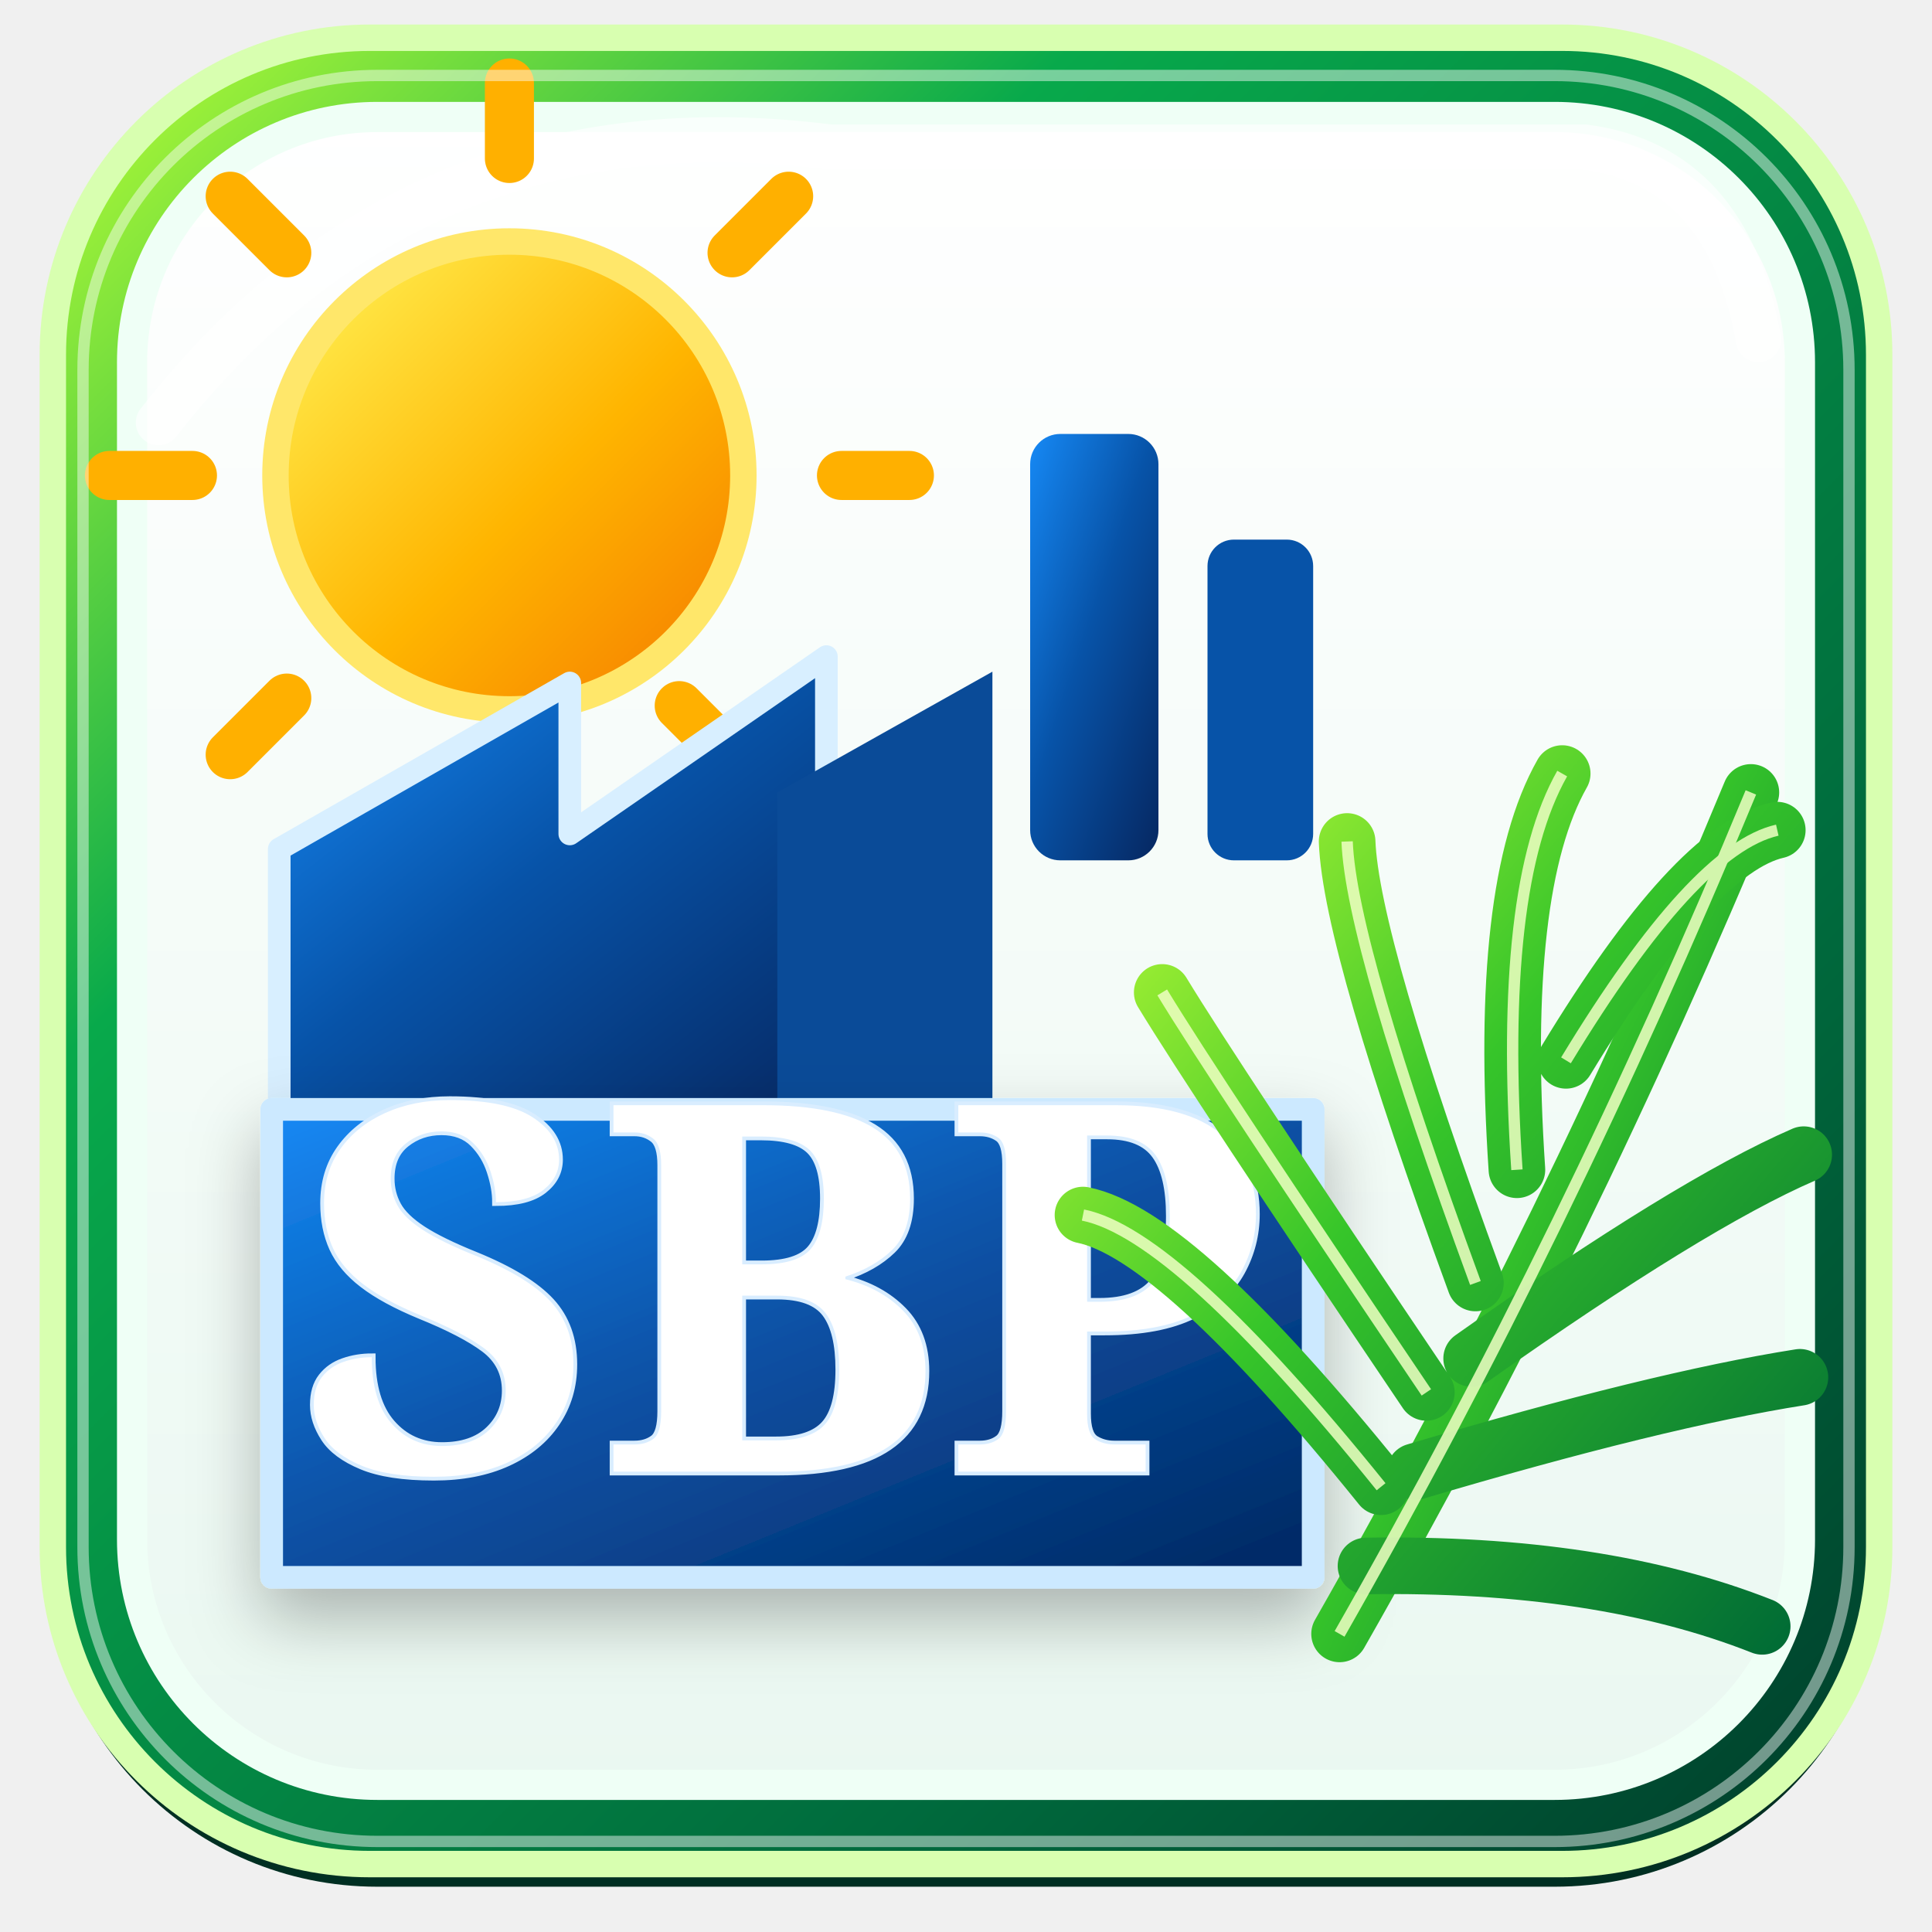
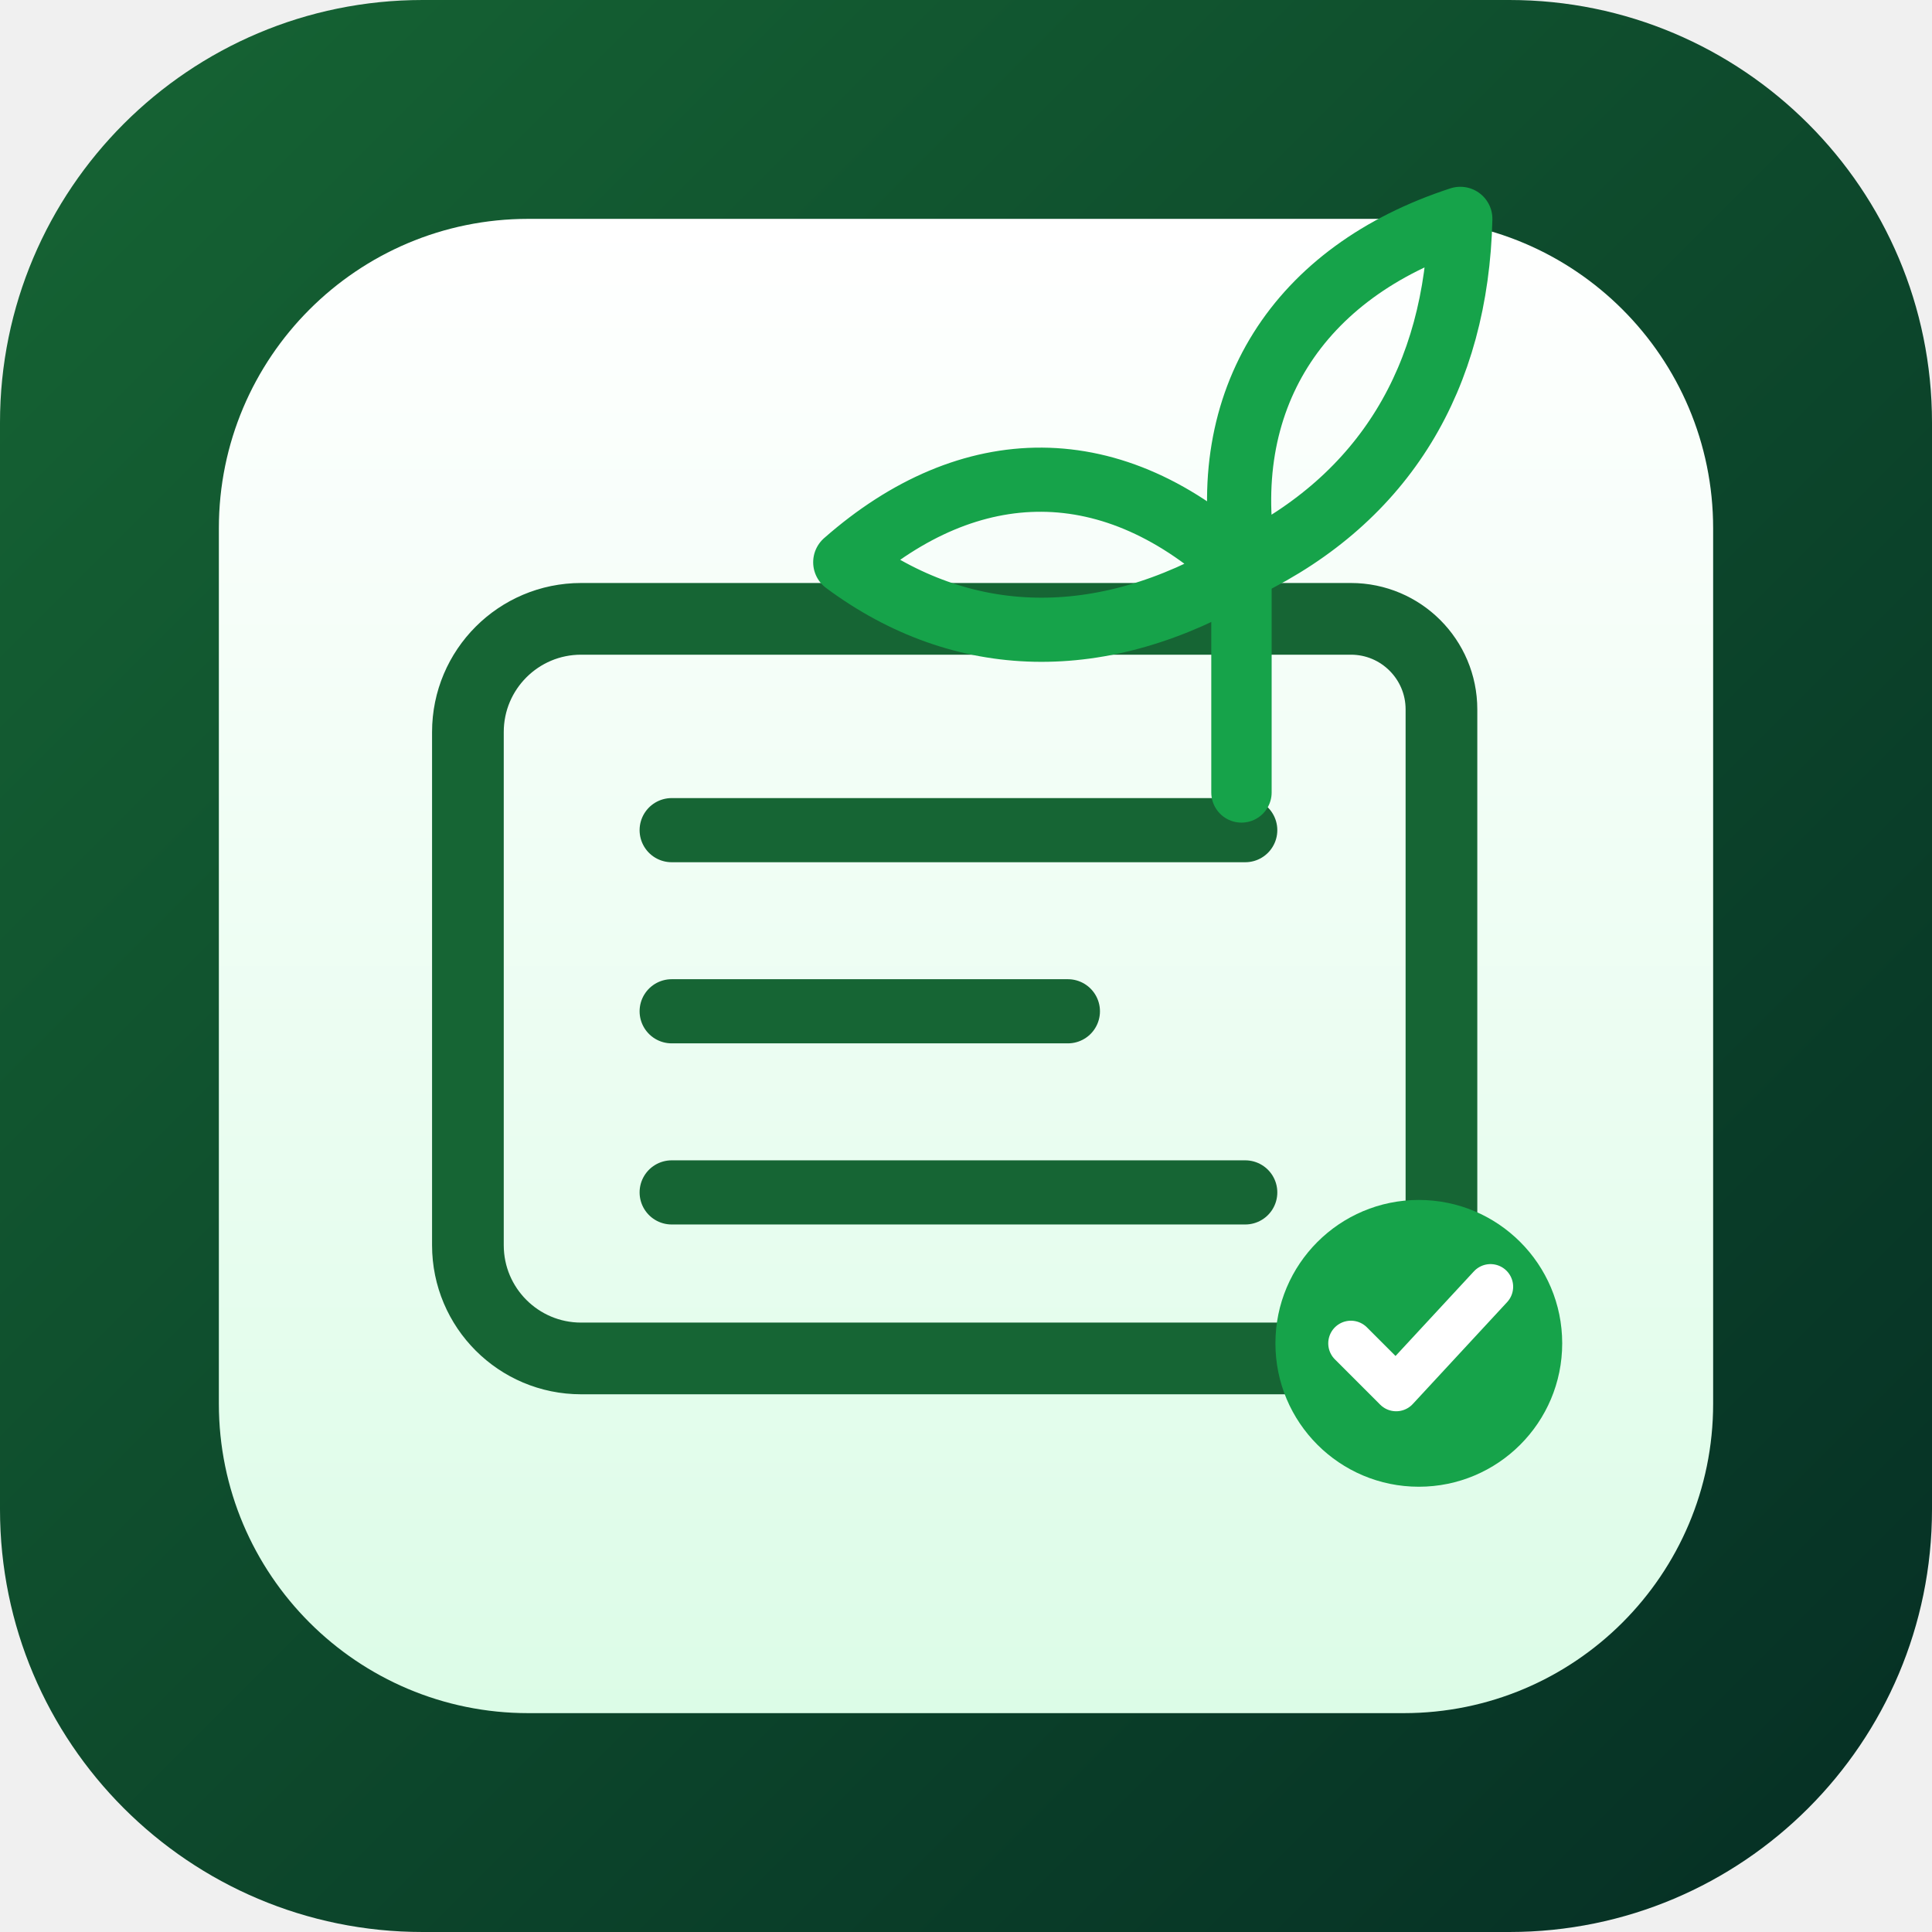
<svg xmlns="http://www.w3.org/2000/svg" viewBox="0 0 512 512">
  <defs>
-     <linearGradient id="frame" x1="0" y1="0" x2="1" y2="1">
-       <stop stop-color="#baff35" />
-       <stop offset=".28" stop-color="#08a94b" />
-       <stop offset=".72" stop-color="#006b3d" />
-       <stop offset="1" stop-color="#003d2b" />
+     <linearGradient id="bg" x1="0" y1="0" x2="1" y2="1">
+       <stop stop-color="#166534" />
+       <stop offset="1" stop-color="#052e24" />
    </linearGradient>
-     <linearGradient id="blue" x1="0" y1="0" x2="0.9" y2="1">
-       <stop stop-color="#1689f5" />
-       <stop offset=".48" stop-color="#0753a8" />
-       <stop offset="1" stop-color="#062b67" />
+     <linearGradient id="tile" x1="0" y1="0" x2="0" y2="1">
+       <stop stop-color="#fff" />
+       <stop offset="1" stop-color="#dcfce7" />
    </linearGradient>
-     <linearGradient id="gold" x1="0" y1="0" x2="1" y2="1">
-       <stop stop-color="#fff65b" />
-       <stop offset=".55" stop-color="#ffb500" />
-       <stop offset="1" stop-color="#f47700" />
-     </linearGradient>
-     <linearGradient id="leaf" x1="0" y1="0" x2="1" y2="1">
-       <stop stop-color="#c8ff36" />
-       <stop offset=".45" stop-color="#36c52a" />
-       <stop offset="1" stop-color="#006b35" />
-     </linearGradient>
-     <linearGradient id="glass" x1="0" y1="0" x2="0" y2="1">
-       <stop stop-color="#fff" />
-       <stop offset="1" stop-color="#eaf8f1" />
-     </linearGradient>
-     <filter id="shadow" x="-20%" y="-20%" width="140%" height="150%">
-       <feGaussianBlur in="SourceAlpha" stdDeviation="9" />
-       <feOffset dy="8" />
-       <feComponentTransfer>
-         <feFuncA type="linear" slope=".28" />
-       </feComponentTransfer>
-       <feMerge>
-         <feMergeNode />
-         <feMergeNode in="SourceGraphic" />
-       </feMerge>
-     </filter>
  </defs>
-   <rect x="12" y="12" width="488" height="488" rx="88" fill="#002f22" />
-   <rect x="14" y="10" width="484" height="484" rx="84" fill="url(#frame)" stroke="#d8ffb0" stroke-width="7" />
-   <rect x="35" y="31" width="442" height="442" rx="65" fill="url(#glass)" stroke="#effff6" stroke-width="8" />
-   <path d="M42 112 Q110 25 220 39 H420 Q458 44 466 90" fill="none" stroke="#fff" stroke-width="12" opacity=".65" stroke-linecap="round" />
-   <circle cx="135" cy="126" r="62" fill="url(#gold)" stroke="#ffe76a" stroke-width="7" />
-   <g stroke="#ffb000" stroke-width="13" stroke-linecap="round">
-     <path d="M135 42V22 M135 230v-18 M51 126H29 M241 126h-18 M76 67 61 52 M194 201l-14-14 M194 67l15-15 M76 185l-15 15" />
-   </g>
-   <path d="M74 300V225l77-44v40l68-47v126z" fill="url(#blue)" stroke="#d8efff" stroke-width="6" stroke-linejoin="round" />
-   <path d="M206 300V210l57-32v122z" fill="#0a4b98" />
-   <rect x="273" y="115" width="34" height="113" rx="8" fill="url(#blue)" />
-   <rect x="320" y="143" width="28" height="85" rx="7" fill="#0753a8" />
-   <path d="M72 294H348V418H72z" fill="url(#blue)" stroke="#cce9ff" stroke-width="6" stroke-linejoin="round" filter="url(#shadow)" />
-   <text x="208" y="390" text-anchor="middle" font-family="Georgia,serif" font-size="136" font-weight="bold" fill="#fff" stroke="#d9edff" stroke-width="2" paint-order="stroke">SBP</text>
-   <g fill="none" stroke="url(#leaf)" stroke-width="15" stroke-linecap="round">
-     <path d="M355 433Q416 326 464 210" />
-     <path d="M366 394Q312 327 287 322 M378 369Q322 286 308 263 M391 340Q358 250 357 223 M402 310Q397 235 414 205 M415 281Q449 225 471 220 M390 360Q448 319 478 306 M375 390Q439 371 477 365 M362 415Q424 414 467 431" />
-   </g>
-   <g stroke="#efffc3" stroke-width="3" opacity=".85" fill="none">
-     <path d="M355 433Q416 326 464 210" />
-     <path d="M366 394Q312 327 287 322 M378 369Q322 286 308 263 M391 340Q358 250 357 223 M402 310Q397 235 414 205 M415 281Q449 225 471 220" />
-   </g>
-   <rect x="22" y="20" width="468" height="468" rx="78" fill="none" stroke="#fff" stroke-width="3" opacity=".45" />
+   <rect width="512" height="512" rx="112" fill="url(#bg)" />
+   <rect x="58" y="58" width="396" height="396" rx="82" fill="url(#tile)" />
+   <path d="M154 164h204a24 24 0 0 1 24 24v172H154a30 30 0 0 1-30-30V194a30 30 0 0 1 30-30Z" fill="none" stroke="#166534" stroke-width="19" stroke-linejoin="round" />
+   <path d="M178 220h152M178 268h105M178 316h152" fill="none" stroke="#166534" stroke-width="17" stroke-linecap="round" />
+   <path d="M330 150c-8-44 14-78 57-92-1 42-20 74-57 92Zm-1 1c-34-32-72-31-105-2 31 23 68 24 105 2Z" fill="none" stroke="#16a34a" stroke-width="17" stroke-linecap="round" stroke-linejoin="round" />
+   <path d="M329 153v57" stroke="#16a34a" stroke-width="16" stroke-linecap="round" />
+   <circle cx="376" cy="356" r="38" fill="#16a34a" />
+   <path d="m358 356 12 12 25-27" fill="none" stroke="#fff" stroke-width="12" stroke-linecap="round" stroke-linejoin="round" />
</svg>
